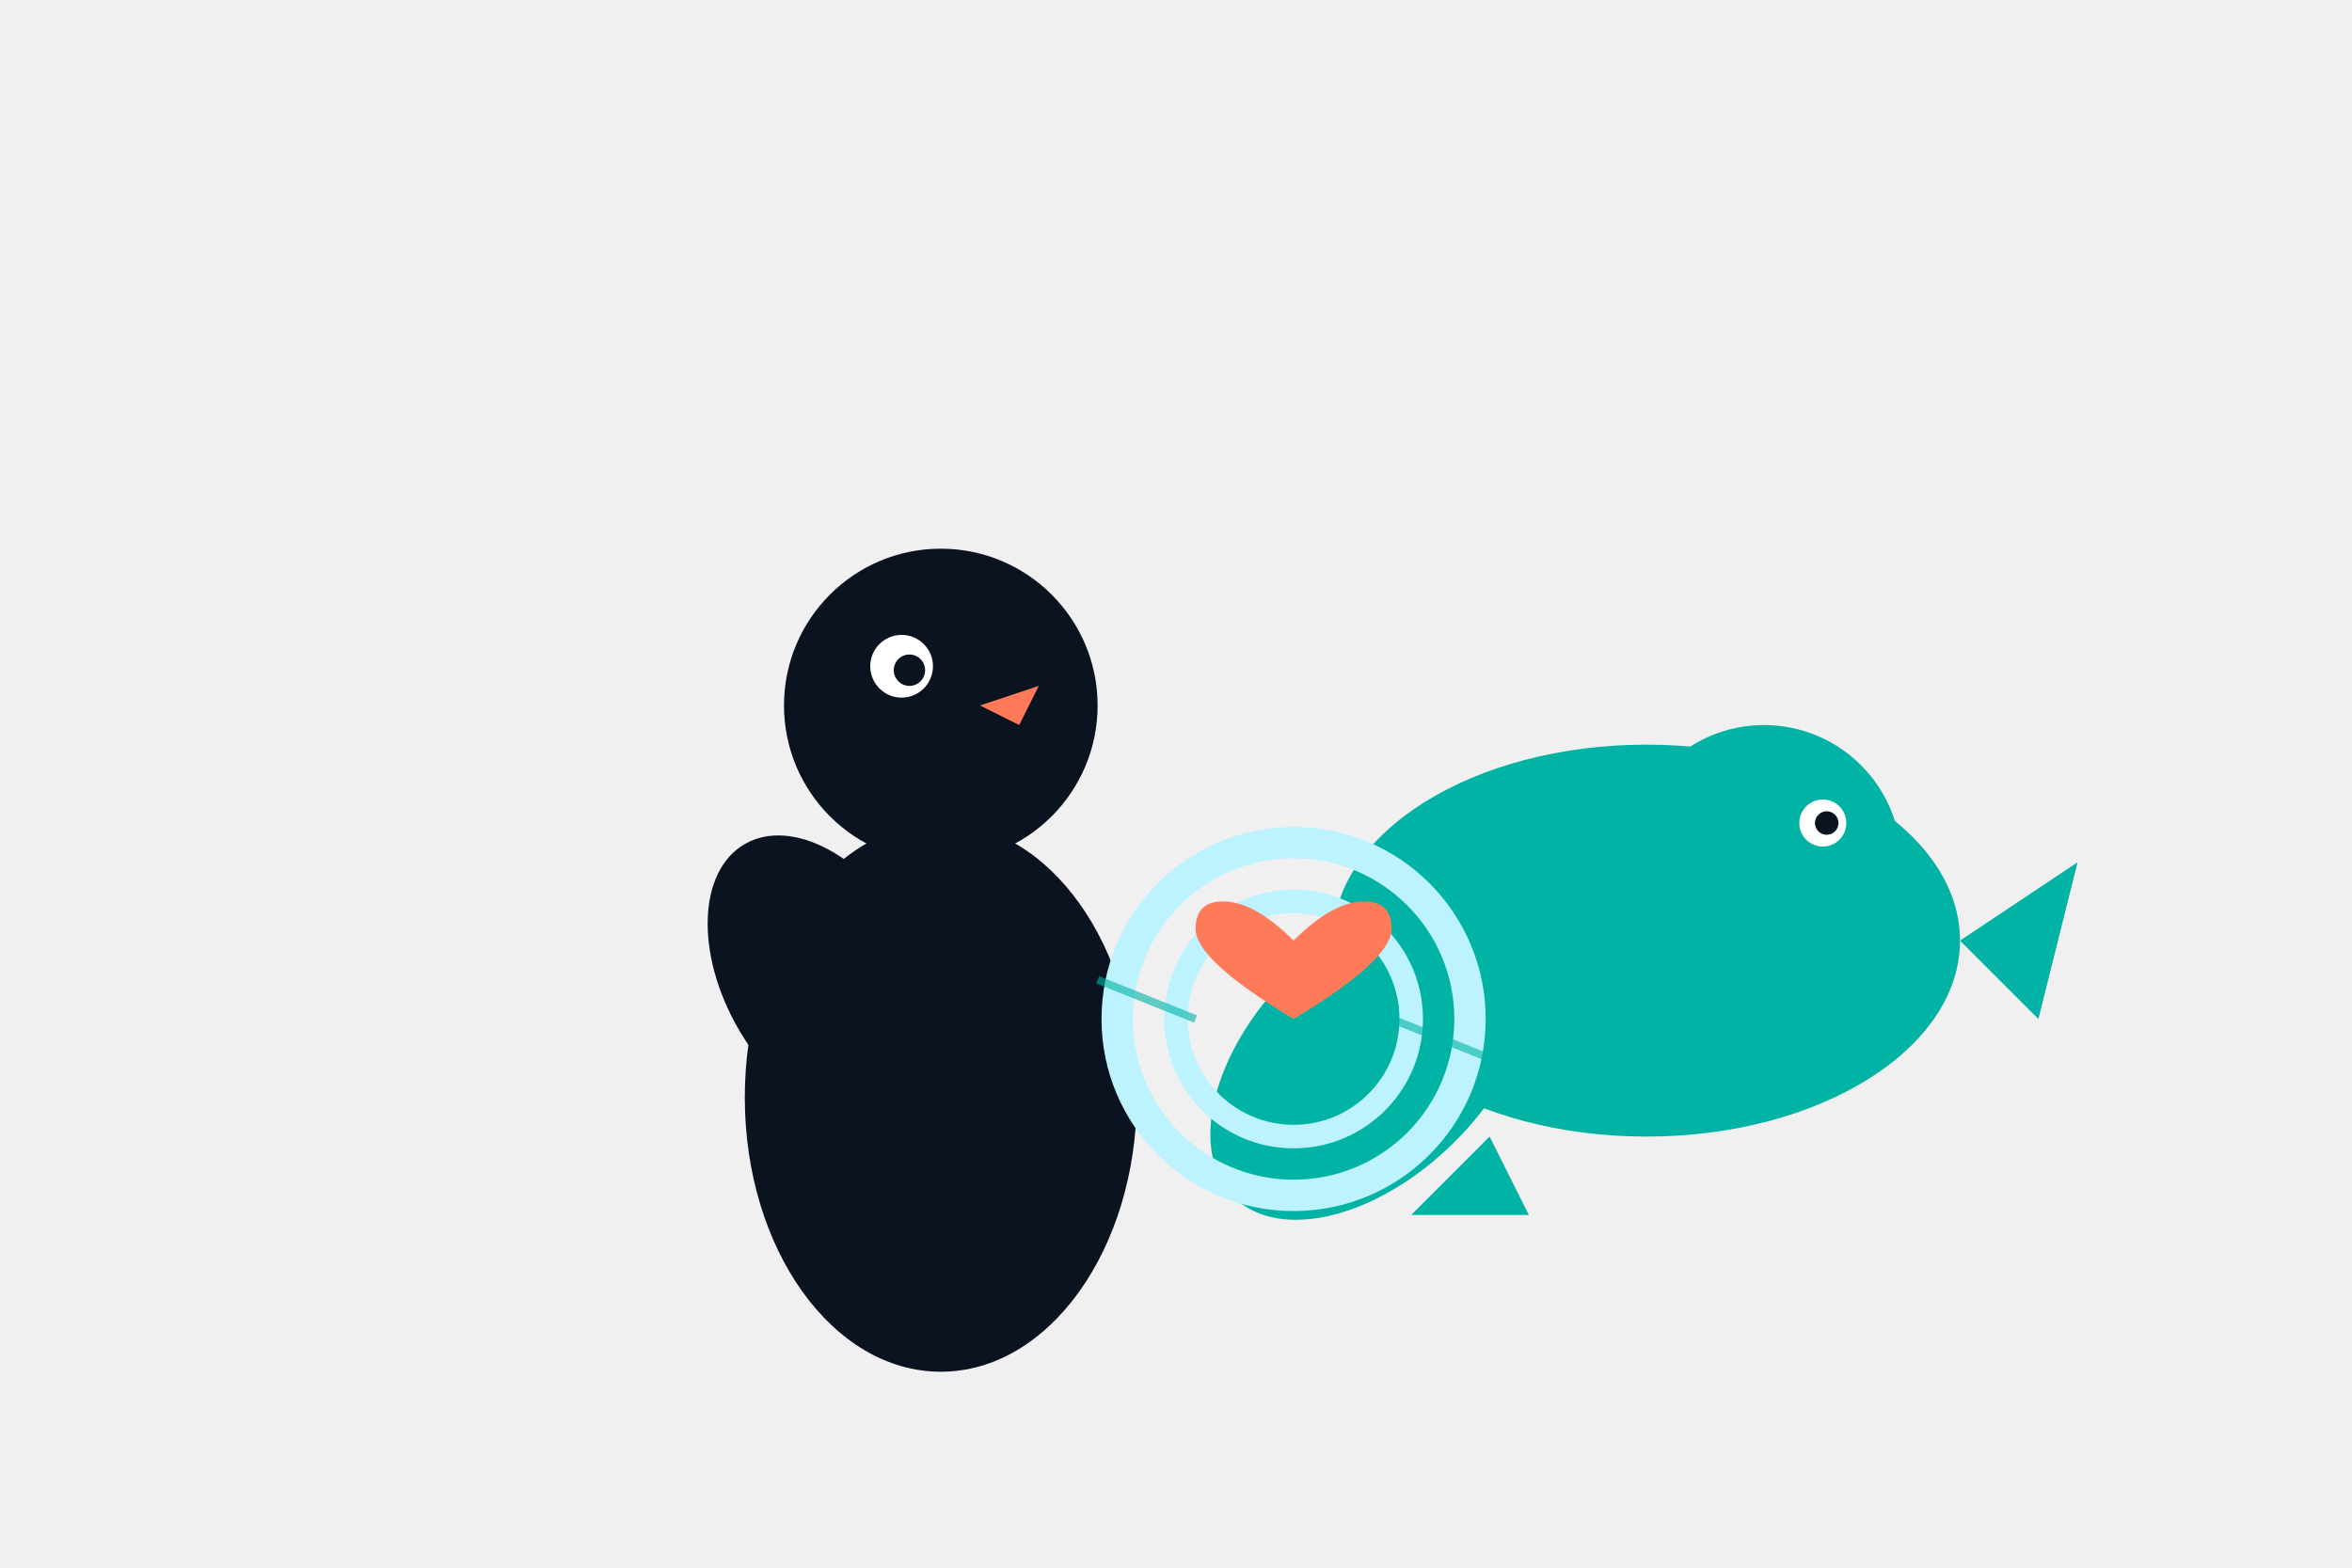
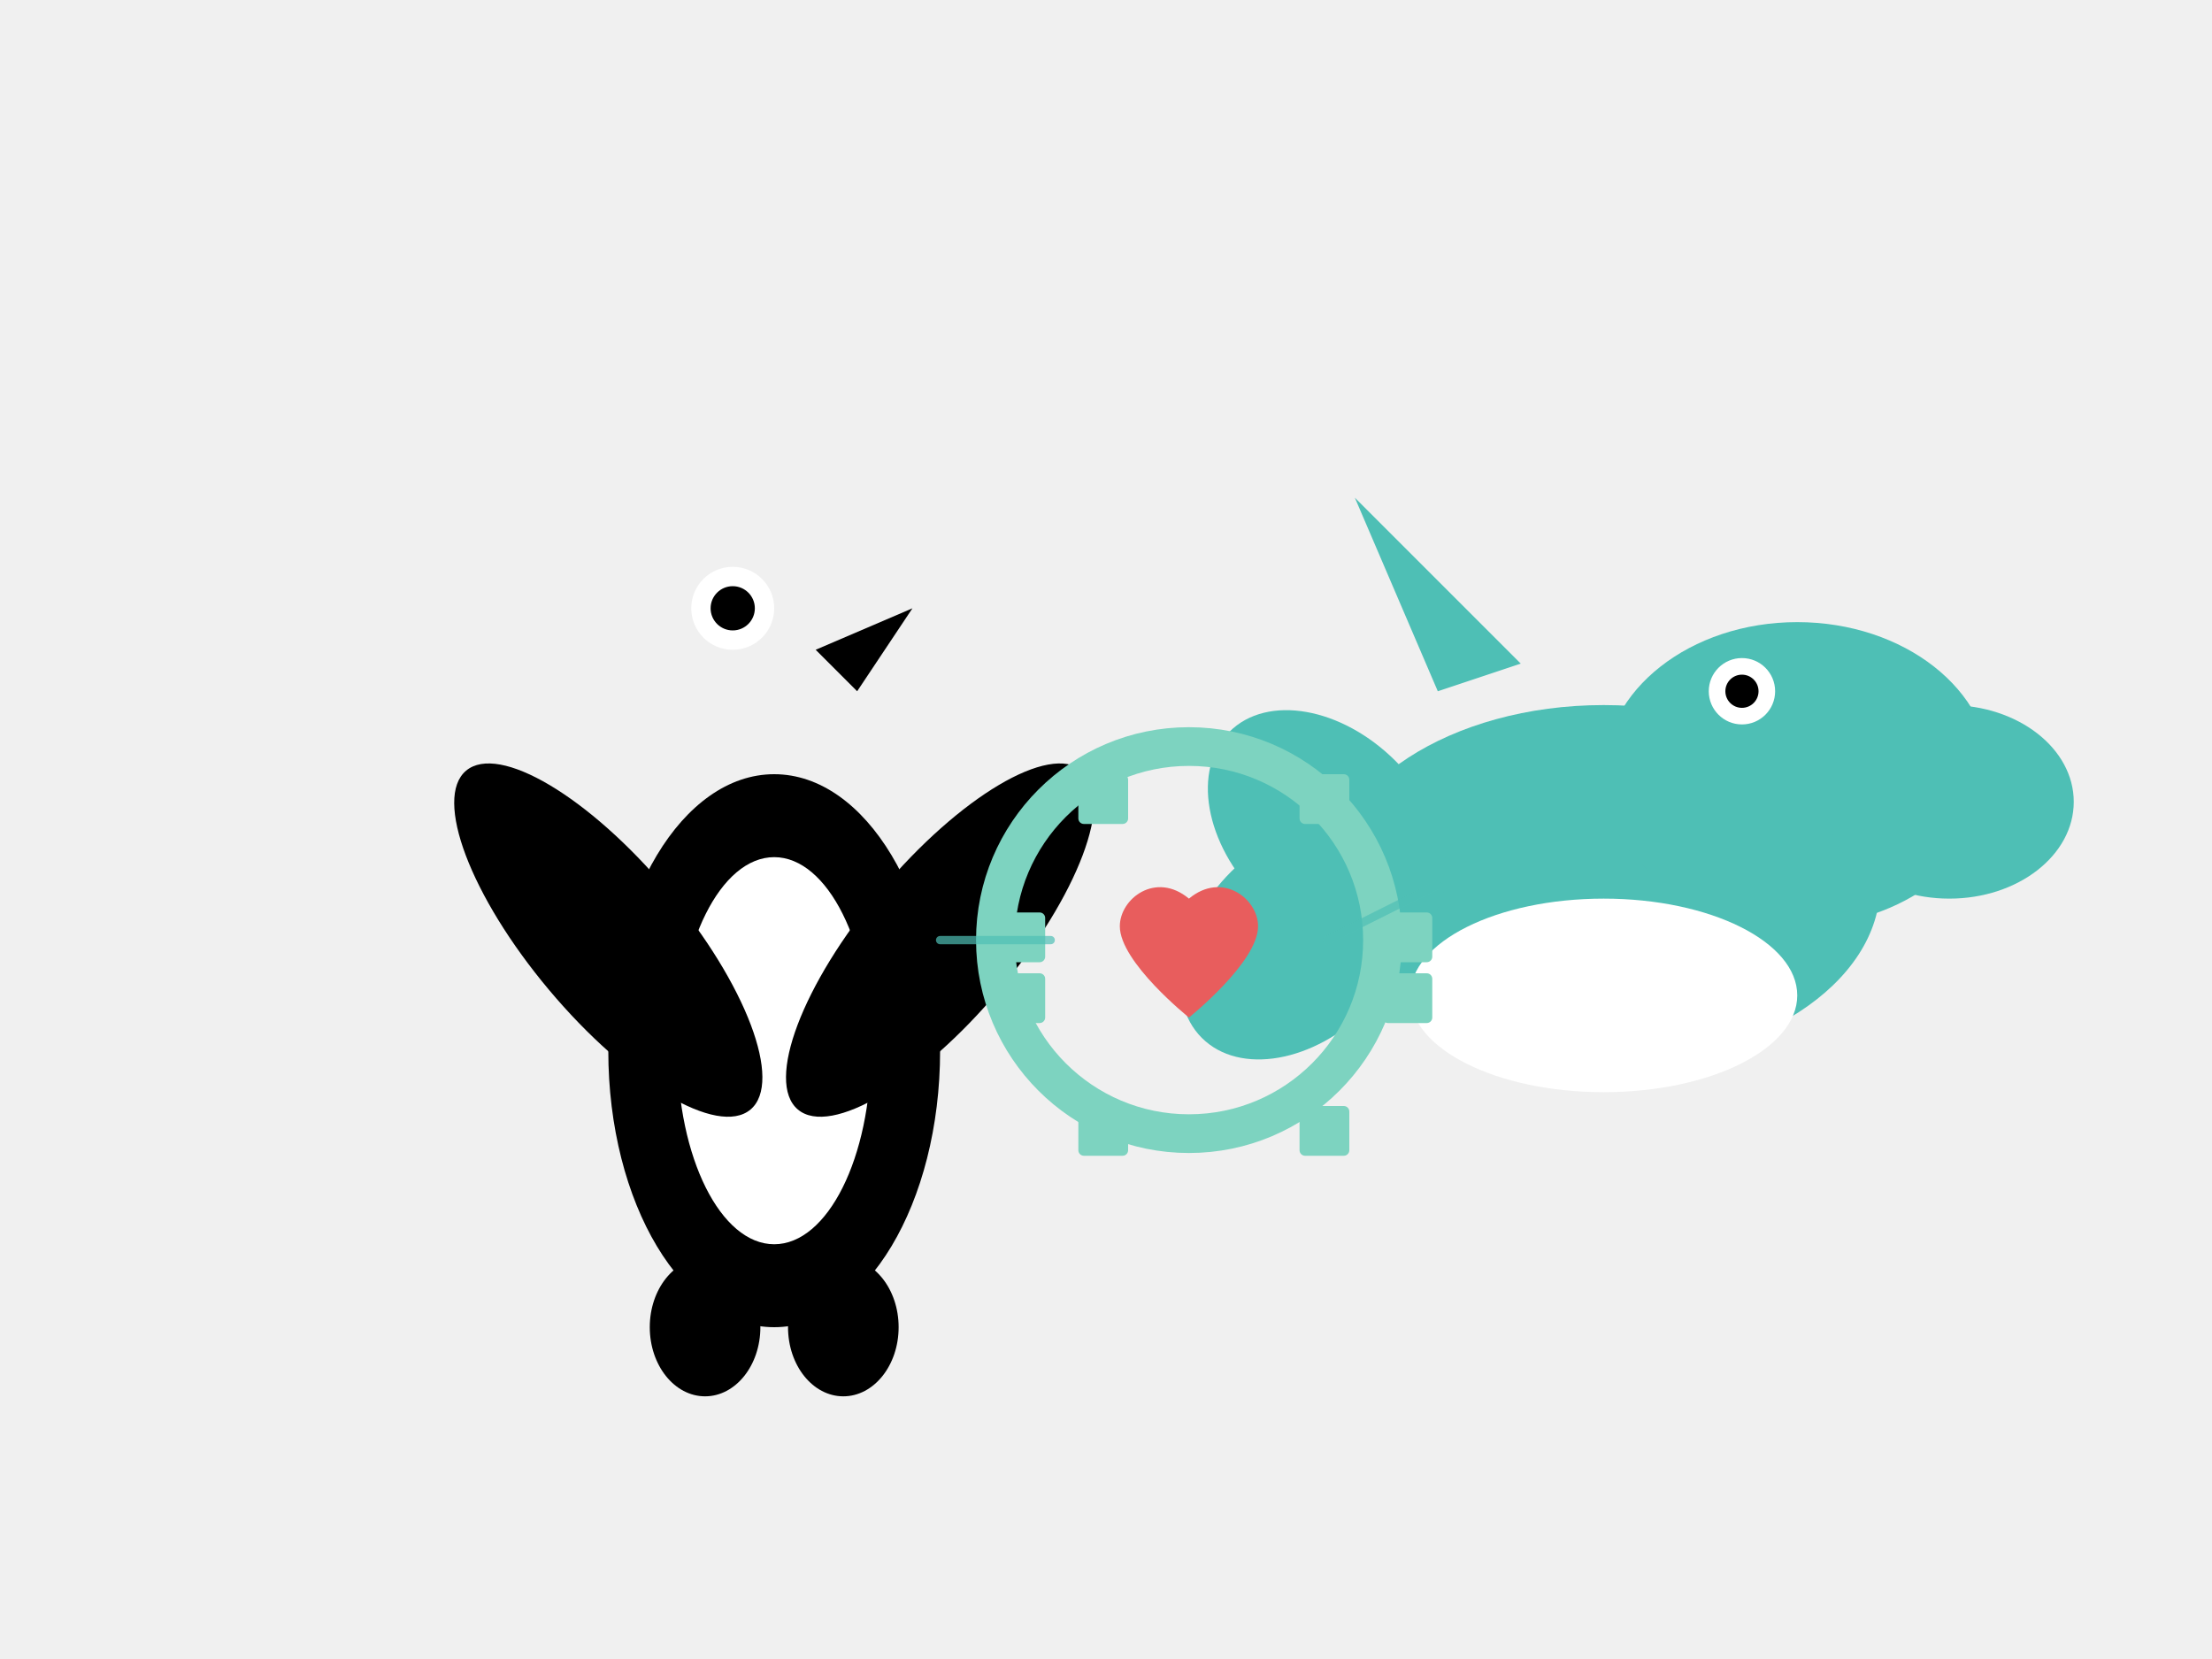
- <svg xmlns="http://www.w3.org/2000/svg" viewBox="0 0 600 400">
-   <ellipse cx="240" cy="280" rx="50" ry="70" fill="#0B1220" />
-   <circle cx="240" cy="180" r="40" fill="#0B1220" />
-   <circle cx="230" cy="170" r="8" fill="white" />
-   <circle cx="232" cy="171" r="4" fill="#0B1220" />
-   <polygon points="250,180 265,175 260,185" fill="#FF7A59" />
-   <ellipse cx="210" cy="250" rx="25" ry="40" fill="#0B1220" transform="rotate(-30 210 250)" />
-   <ellipse cx="420" cy="240" rx="80" ry="50" fill="#00B3A4" />
-   <circle cx="450" cy="220" r="35" fill="#00B3A4" />
-   <circle cx="465" cy="210" r="6" fill="white" />
-   <circle cx="466" cy="210" r="3" fill="#0B1220" />
-   <polygon points="500,240 530,220 520,260" fill="#00B3A4" />
-   <polygon points="380,290 360,310 390,310" fill="#00B3A4" />
-   <ellipse cx="350" cy="270" rx="30" ry="50" fill="#00B3A4" transform="rotate(45 350 270)" />
-   <circle cx="330" cy="260" r="45" fill="none" stroke="#BDF3FF" stroke-width="8" />
-   <circle cx="330" cy="260" r="30" fill="none" stroke="#BDF3FF" stroke-width="6" />
-   <path d="M 330,240 Q 320,230 312,230 Q 305,230 305,237 Q 305,245 330,260 Q 355,245 355,237 Q 355,230 348,230 Q 340,230 330,240 Z" fill="#FF7A59" />
-   <line x1="280" y1="250" x2="305" y2="260" stroke="#00B3A4" stroke-width="2" opacity="0.6" />
-   <line x1="355" y1="260" x2="380" y2="270" stroke="#00B3A4" stroke-width="2" opacity="0.6" />
+ <svg xmlns="http://www.w3.org/2000/svg" viewBox="0 0 800 600">
+   <g id="penguin">
+     <ellipse cx="280" cy="380" rx="60" ry="100" fill="black" />
+     <circle cx="280" cy="240" rx="55" fill="black" />
+     <ellipse cx="280" cy="380" rx="35" ry="70" fill="white" />
+     <ellipse cx="220" cy="340" rx="28" ry="80" fill="black" transform="rotate(-40 220 340)" />
+     <ellipse cx="340" cy="340" rx="28" ry="80" fill="black" transform="rotate(40 340 340)" />
+     <circle cx="265" cy="220" r="15" fill="white" />
+     <circle cx="265" cy="220" r="8" fill="black" />
+     <polygon points="295,235 330,220 310,250" fill="black" />
+     <ellipse cx="255" cy="480" rx="20" ry="25" fill="black" />
+     <ellipse cx="305" cy="480" rx="20" ry="25" fill="black" />
+   </g>
+   <g id="dolphin">
+     <ellipse cx="580" cy="320" rx="100" ry="65" fill="#4EBFB5" />
+     <ellipse cx="650" cy="280" rx="70" ry="55" fill="#4EBFB5" />
+     <ellipse cx="705" cy="290" rx="45" ry="35" fill="#4EBFB5" />
+     <polygon points="520,250 490,180 550,240" fill="#4EBFB5" />
+     <ellipse cx="470" cy="340" rx="50" ry="35" fill="#4EBFB5" transform="rotate(-45 470 340)" />
+     <ellipse cx="480" cy="300" rx="50" ry="35" fill="#4EBFB5" transform="rotate(45 480 300)" />
+     <ellipse cx="580" cy="360" rx="70" ry="35" fill="white" />
+     <circle cx="630" cy="250" r="12" fill="white" />
+     <circle cx="630" cy="250" r="6" fill="black" />
+   </g>
+   <g id="lifebuoy">
+     <circle cx="430" cy="340" r="70" fill="none" stroke="#7DD3C0" stroke-width="14" />
+     <rect x="390" y="280" width="18" height="18" fill="#7DD3C0" rx="2" />
+     <rect x="470" y="280" width="18" height="18" fill="#7DD3C0" rx="2" />
+     <rect x="390" y="400" width="18" height="18" fill="#7DD3C0" rx="2" />
+     <rect x="470" y="400" width="18" height="18" fill="#7DD3C0" rx="2" />
+     <rect x="360" y="330" width="18" height="18" fill="#7DD3C0" rx="2" />
+     <rect x="500" y="330" width="18" height="18" fill="#7DD3C0" rx="2" />
+     <rect x="360" y="352" width="18" height="18" fill="#7DD3C0" rx="2" />
+     <rect x="500" y="352" width="18" height="18" fill="#7DD3C0" rx="2" />
+     <g transform="translate(430, 340)">
+       <path d="M 0,-15 C -12,-25 -25,-15 -25,-5 C -25,8 0,28 0,28 C 0,28 25,8 25,-5 C 25,-15 12,-25 0,-15 Z" fill="#E85D5D" />
+     </g>
+   </g>
+   <line x1="340" y1="340" x2="380" y2="340" stroke="#4EBFB5" stroke-width="3" stroke-linecap="round" opacity="0.7" />
+   <line x1="480" y1="340" x2="520" y2="320" stroke="#4EBFB5" stroke-width="3" stroke-linecap="round" opacity="0.7" />
</svg>
